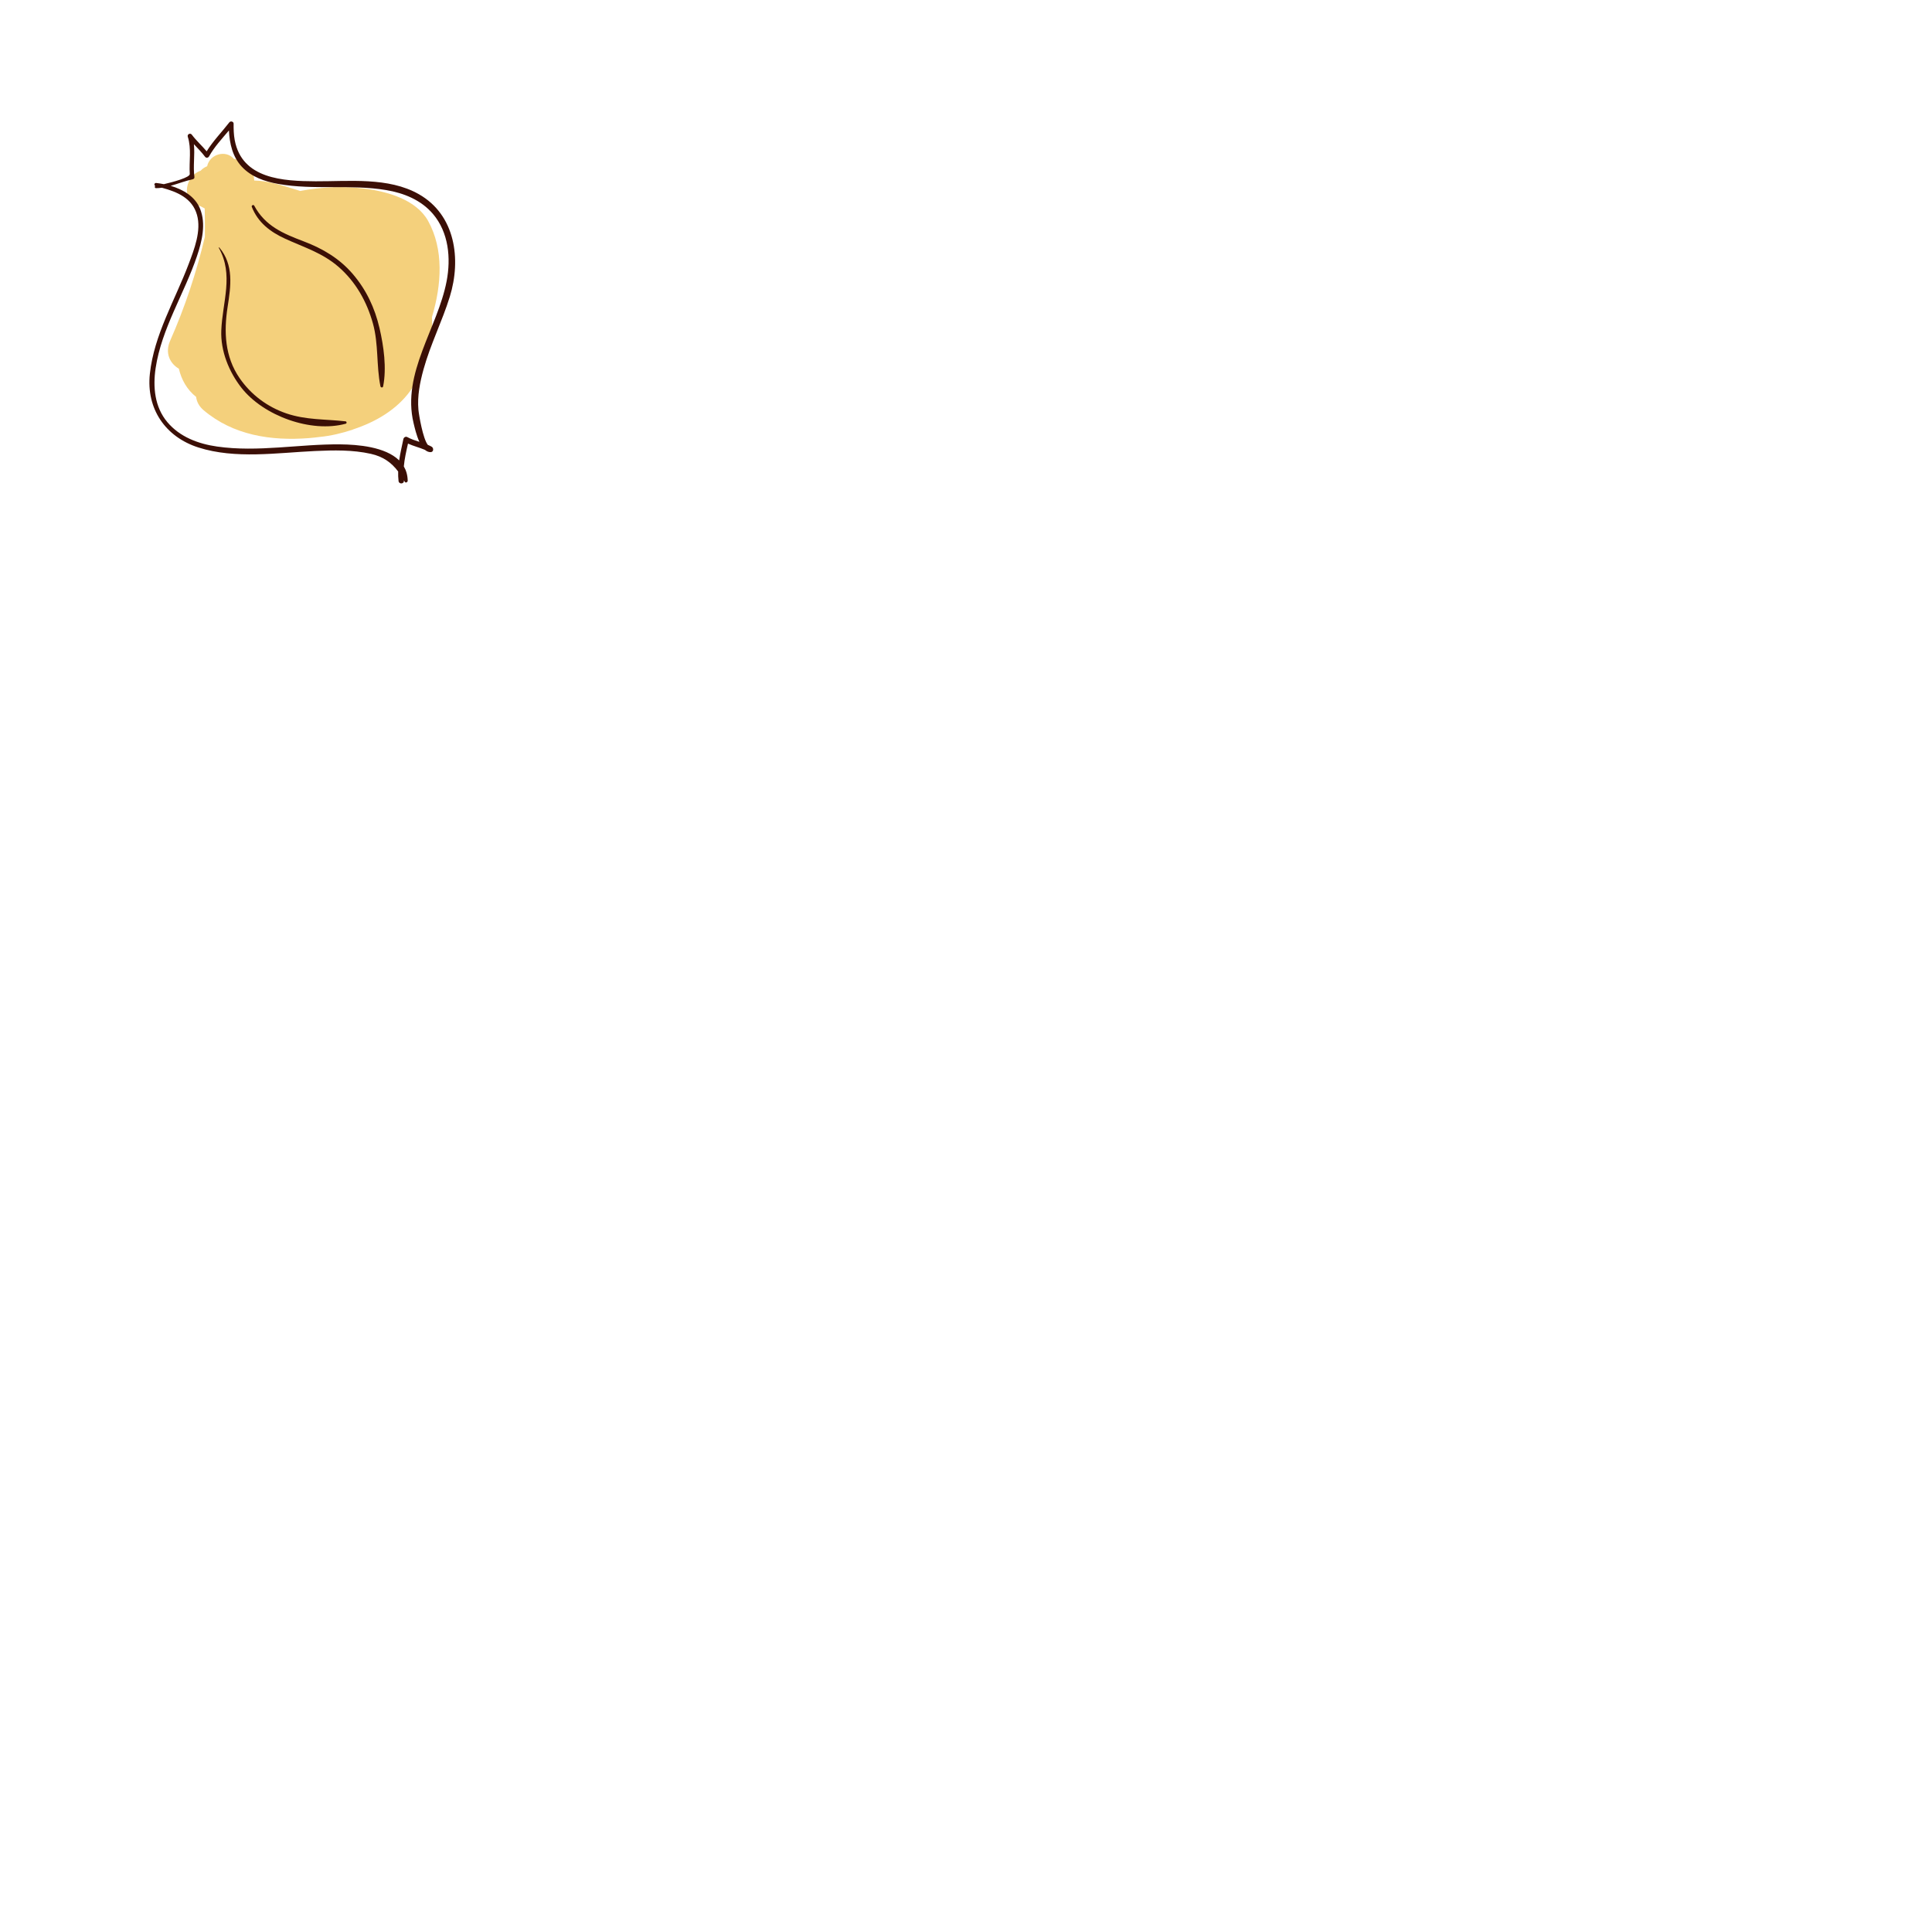
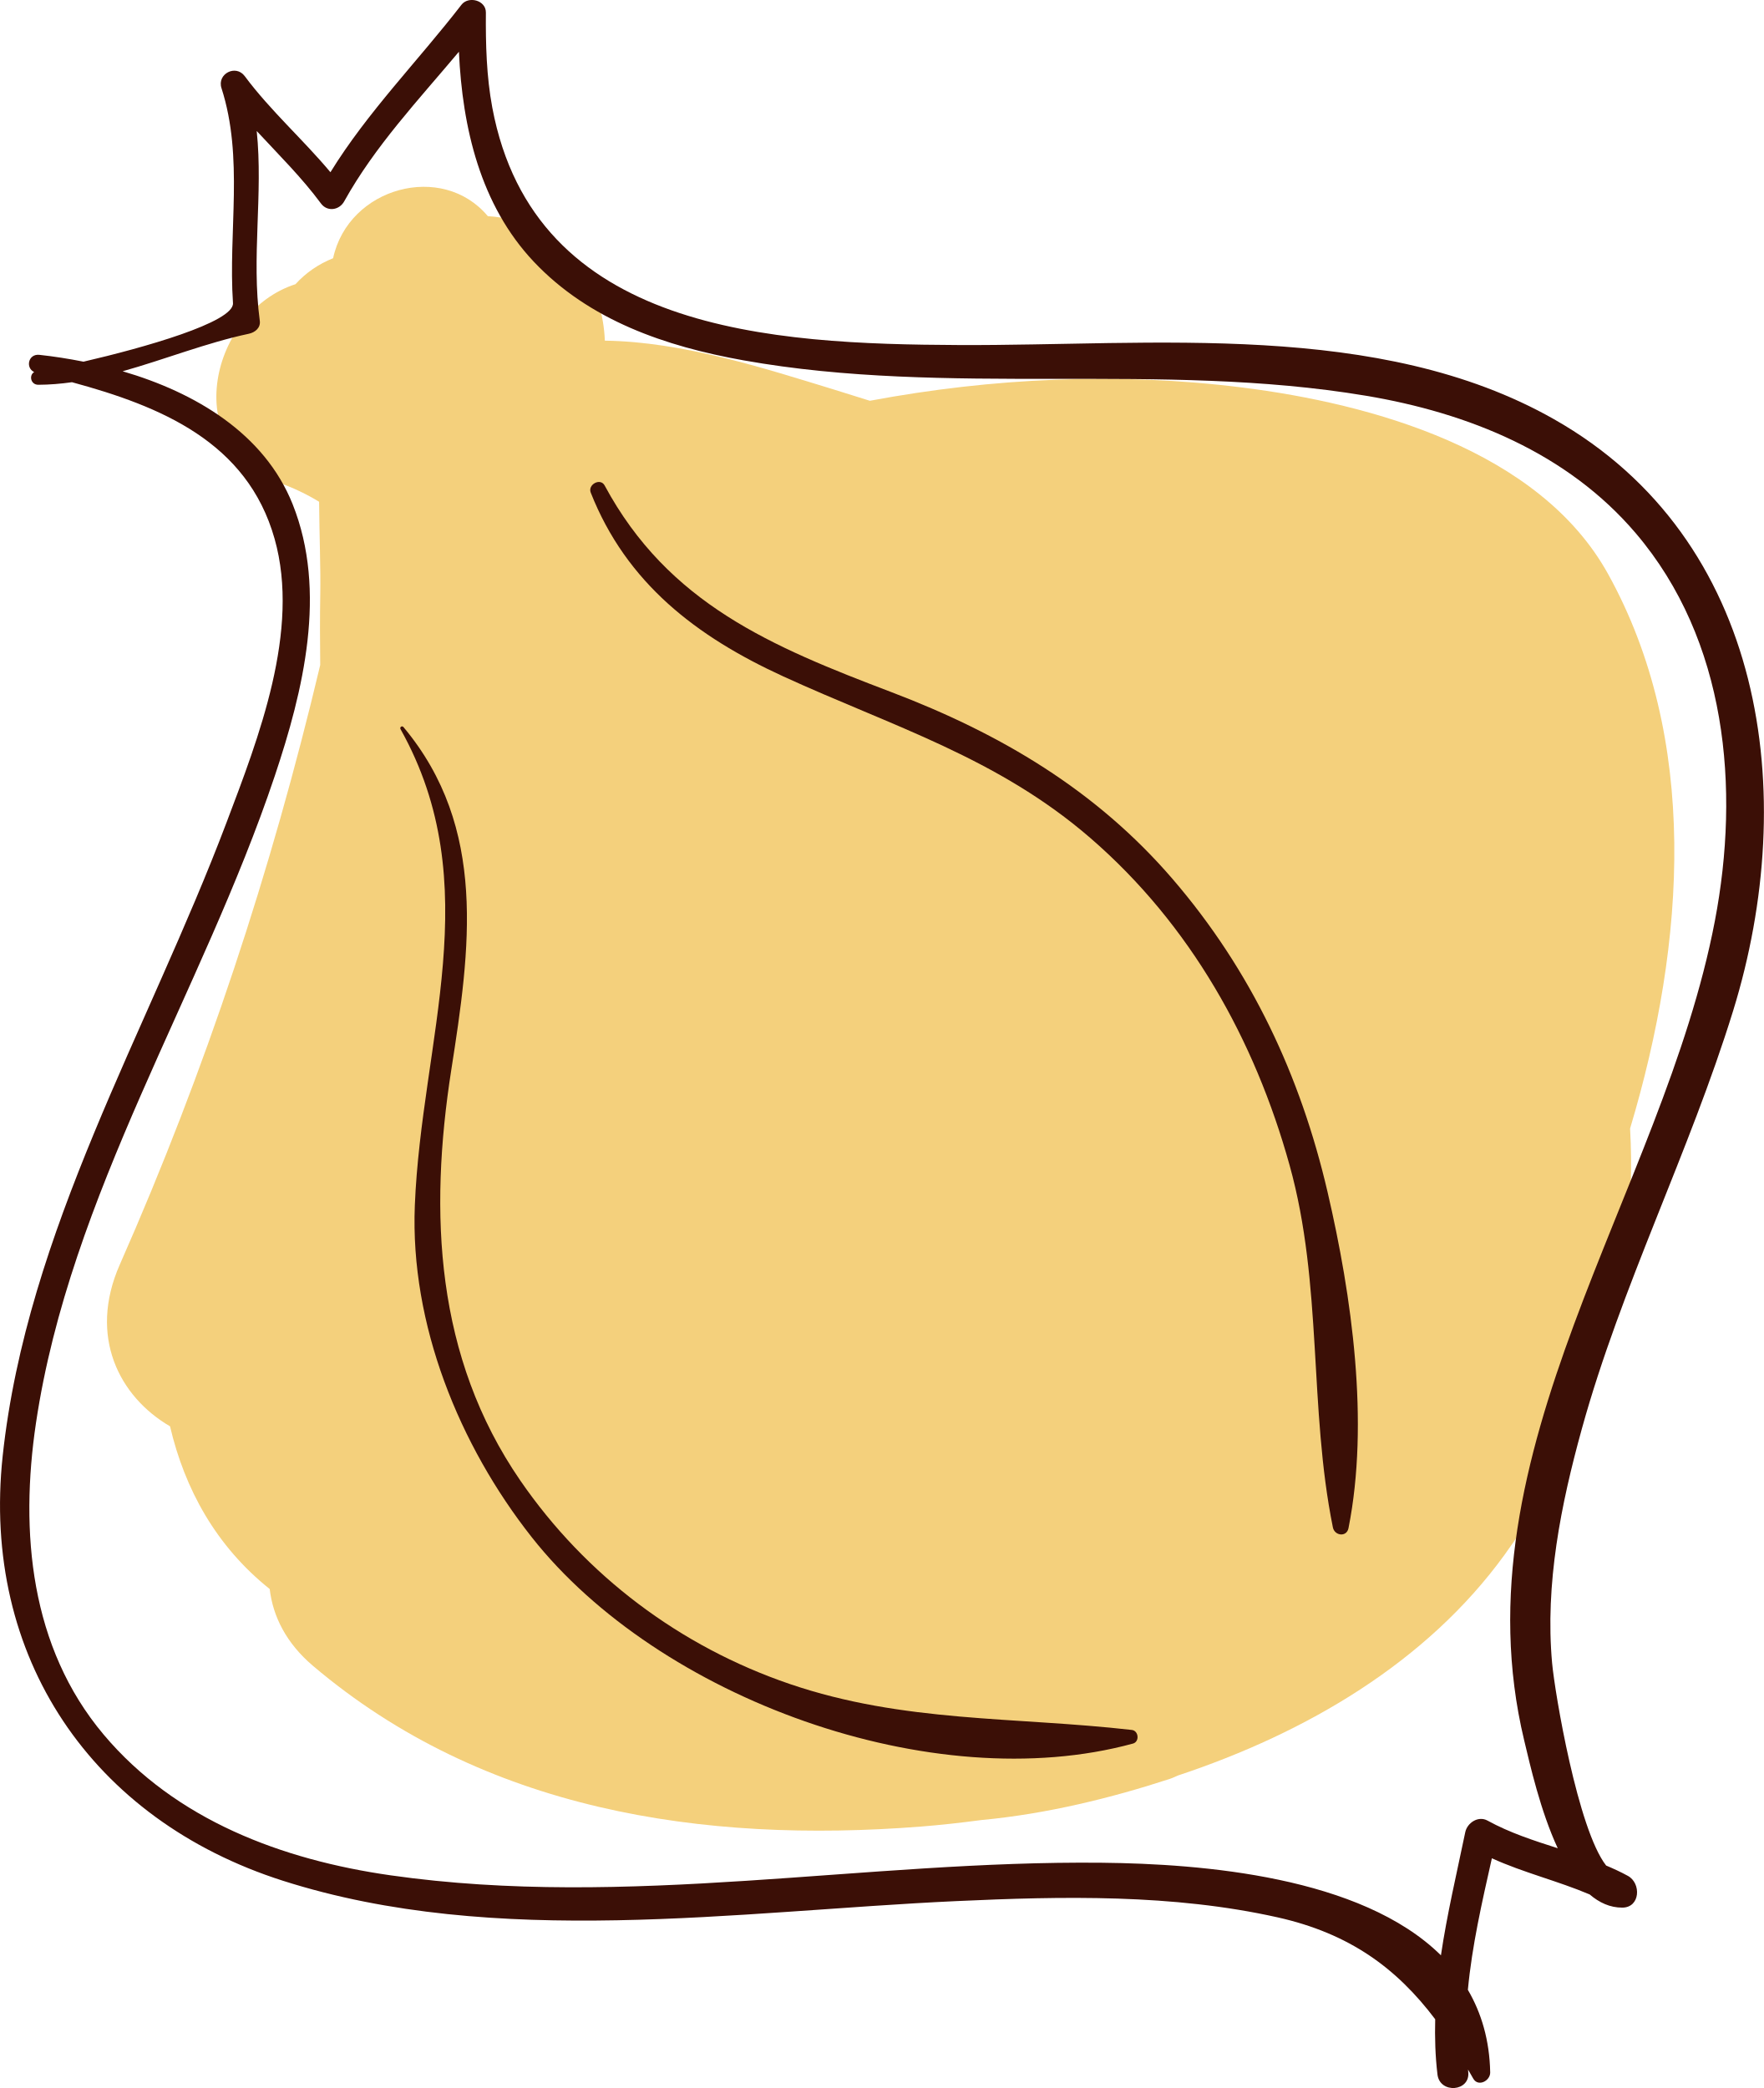
- <svg xmlns="http://www.w3.org/2000/svg" version="1.1" x="0px" y="0px" viewBox="0 0 800 800" style="enable-background:new 0 0 800 800;" xml:space="preserve">
+ <svg xmlns="http://www.w3.org/2000/svg" version="1.1" x="0px" y="0px" style="enable-background:new 0 0 800 800;" xml:space="preserve" viewBox="61.86 50.3 126.6 149.87">
  <g id="objetcs">
    <g>
      <path style="fill:#F4D07C;" d="M177.276,91.494c-4.924-8.89-16.971-12.215-26.258-13.381c-8.887-1.116-17.932-0.69-26.724,0.953    c-0.862-0.271-1.724-0.543-2.587-0.808c-5.049-1.545-10.86-3.429-16.435-3.507c-0.07-1.851-0.621-3.672-1.625-5.106    c-1.741-2.487-4.186-3.681-6.774-3.83c-3.262-3.908-10.005-2.08-11.105,3.02c-1.02,0.41-1.936,1.018-2.701,1.864    c-6.07,1.952-8.415,11.692-1.25,14.223c1.095,0.386,2.066,0.856,2.946,1.392c0.023,2.513,0.115,4.82,0.084,6.593    c-0.03,1.739-0.023,3.447-0.004,5.127c-3.507,14.772-8.215,29.06-14.387,43.04c-2.277,5.16-0.031,9.481,3.608,11.603    c1.053,4.501,3.303,8.605,7.154,11.678c0.226,1.947,1.179,3.88,3.103,5.512c12.241,10.384,27.926,12.765,43.615,11.54    c1.435-0.112,2.897-0.277,4.368-0.471c4.685-0.438,9.333-1.585,13.533-2.958c0.202-0.066,0.378-0.159,0.568-0.238    c9.26-3.077,17.867-8.143,23.453-15.855c6.645-9.175,9.58-19.935,9.001-30.586C182.902,117.827,183.8,103.273,177.276,91.494z" />
      <g>
        <g>
          <path style="fill:#3B0F06;" d="M186.257,122.843c4.794-15.525,2.333-33.842-12.864-42.456      c-12.57-7.125-28.849-5.256-42.689-5.321c-13.429-0.063-30.487-0.912-33.51-17.045c-0.42-2.245-0.478-4.548-0.46-6.824      c0.007-0.883-1.249-1.208-1.756-0.552c-3.106,4.02-6.732,7.684-9.401,12.017c-1.979-2.367-4.303-4.413-6.153-6.899      c-0.643-0.864-1.998-0.163-1.668,0.861c1.614,5.012,0.479,10.276,0.826,15.431c0.093,1.375-6.473,3.221-10.729,4.205      c-1.074-0.214-2.139-0.38-3.169-0.491c-0.792-0.086-1.014,0.929-0.372,1.235c-0.389,0.233-0.25,0.915,0.297,0.914      c0.814-0.002,1.619-0.072,2.418-0.184c6.351,1.727,12.575,4.27,14.542,11.24c1.861,6.592-1.158,14.3-3.455,20.375      c-5.652,14.948-14.327,29.297-16.061,45.451c-1.549,14.427,6.397,26.115,20.105,30.492c15.326,4.892,32.592,2.191,48.325,1.464      c7.654-0.354,15.553-0.517,23.073,1.165c5.179,1.159,8.551,3.654,11.315,7.315c-0.033,1.304,0.002,2.62,0.162,3.959      c0.168,1.418,2.377,1.238,2.208-0.181c-0.006-0.056-0.006-0.111-0.012-0.168c0.123,0.214,0.247,0.425,0.369,0.644      c0.352,0.63,1.232,0.165,1.22-0.44c-0.046-2.312-0.631-4.265-1.602-5.925c0.297-3.17,1.011-6.28,1.723-9.444      c2.28,1.038,4.718,1.62,7.018,2.596c0.69,0.589,1.465,0.951,2.346,0.946c1.295-0.007,1.363-1.749,0.401-2.277      c-0.51-0.28-1.035-0.52-1.564-0.744c-2.033-2.597-3.685-12.396-3.879-14.54c-0.513-5.663,0.632-11.371,2.134-16.802      C178.232,142.597,183.116,133.013,186.257,122.843z M171.256,175.213c0.429,1.789,1.165,5.065,2.41,7.748      c-1.719-0.552-3.438-1.104-5.043-1.986c-0.663-0.364-1.455,0.161-1.595,0.836c-0.62,2.984-1.311,5.899-1.746,8.836      c-5.74-5.67-17.165-6.57-24.313-6.645c-17.043-0.179-34.046,3.331-51.066,0.904c-7.778-1.109-15.43-3.955-20.603-10.102      c-5.279-6.273-6.021-14.543-4.86-22.352c2.441-16.424,11.927-30.898,17.141-46.456c2.055-6.132,3.781-13.247,1.283-19.506      c-2.03-5.085-6.996-8.019-12.202-9.542c3.033-0.849,6.016-2.045,9.061-2.693c0.437-0.093,0.852-0.419,0.784-0.924      c-0.614-4.555,0.248-9.121-0.221-13.627c1.573,1.7,3.225,3.326,4.61,5.2c0.456,0.618,1.313,0.488,1.668-0.15      c2.196-3.955,5.331-7.279,8.235-10.741c0.245,5.447,1.537,11.005,5.371,15.068c3.982,4.219,9.47,6.085,15.055,7.083      c14.716,2.63,29.886,0.069,44.662,2.539c7.344,1.228,14.466,4.098,19.384,9.876c6.536,7.68,7.495,18.295,5.672,27.827      C181.208,135.941,166.286,154.468,171.256,175.213z" />
          <path style="fill:#3B0F06;" d="M143.096,174.47c-8.415-0.96-16.374-0.509-24.553-3.299c-7.866-2.684-14.638-7.768-19.34-14.606      c-6.098-8.868-6.56-19.168-4.954-29.462c1.354-8.674,2.624-17.377-3.428-24.613c-0.108-0.129-0.294,0.004-0.212,0.149      c6.267,11.2,1.504,22.301,1.025,34.186c-0.343,8.525,3.182,17.203,8.392,23.811c9.115,11.561,28.769,18.741,43.152,14.812      C143.665,175.314,143.59,174.527,143.096,174.47z" />
          <path style="fill:#3B0F06;" d="M157.144,135.854c-1.951-8.373-5.481-15.896-11.1-22.437      c-5.513-6.418-12.402-10.47-20.206-13.439c-8.578-3.264-16.003-6.332-20.581-14.833c-0.306-0.568-1.226-0.069-0.997,0.514      c2.565,6.501,7.602,10.34,13.802,13.183c7.857,3.603,15.403,5.837,22.09,11.635c7.146,6.196,11.763,14.441,14.271,23.472      c2.384,8.579,1.367,17.393,3.104,25.983c0.122,0.605,0.988,0.722,1.121,0.052C160.159,152.371,158.889,143.344,157.144,135.854z      " />
        </g>
      </g>
    </g>
  </g>
</svg>
